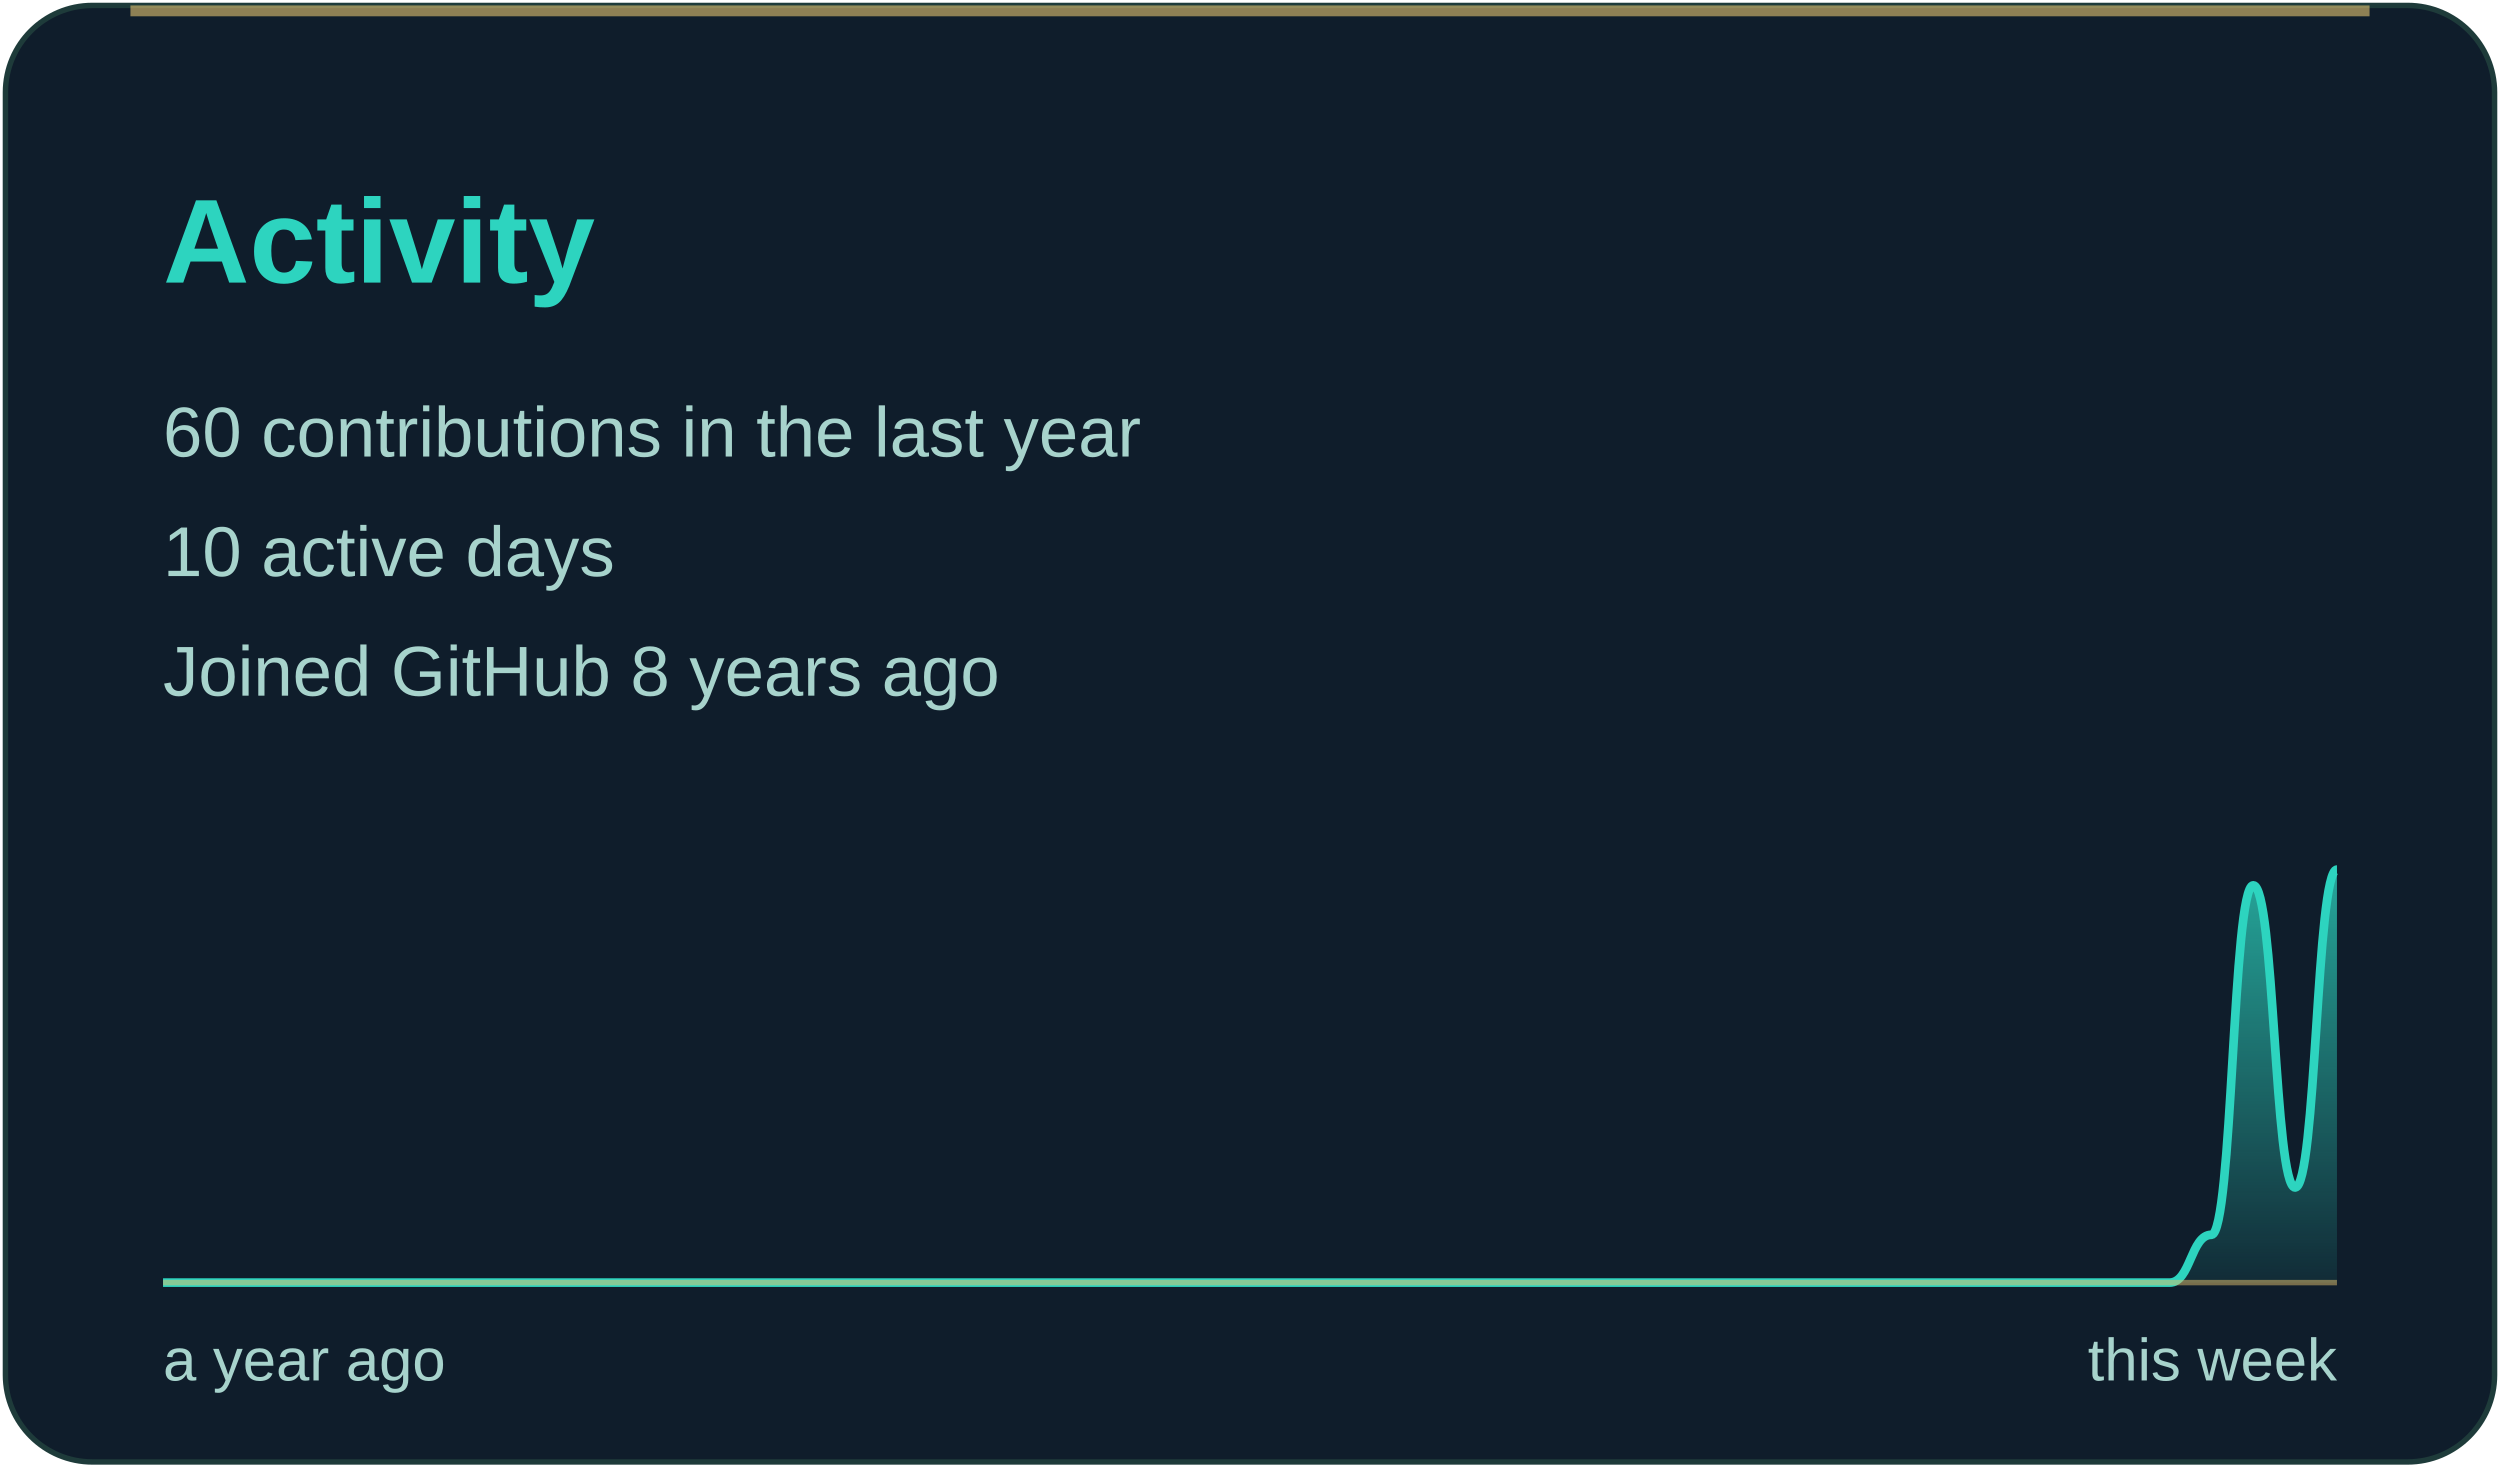
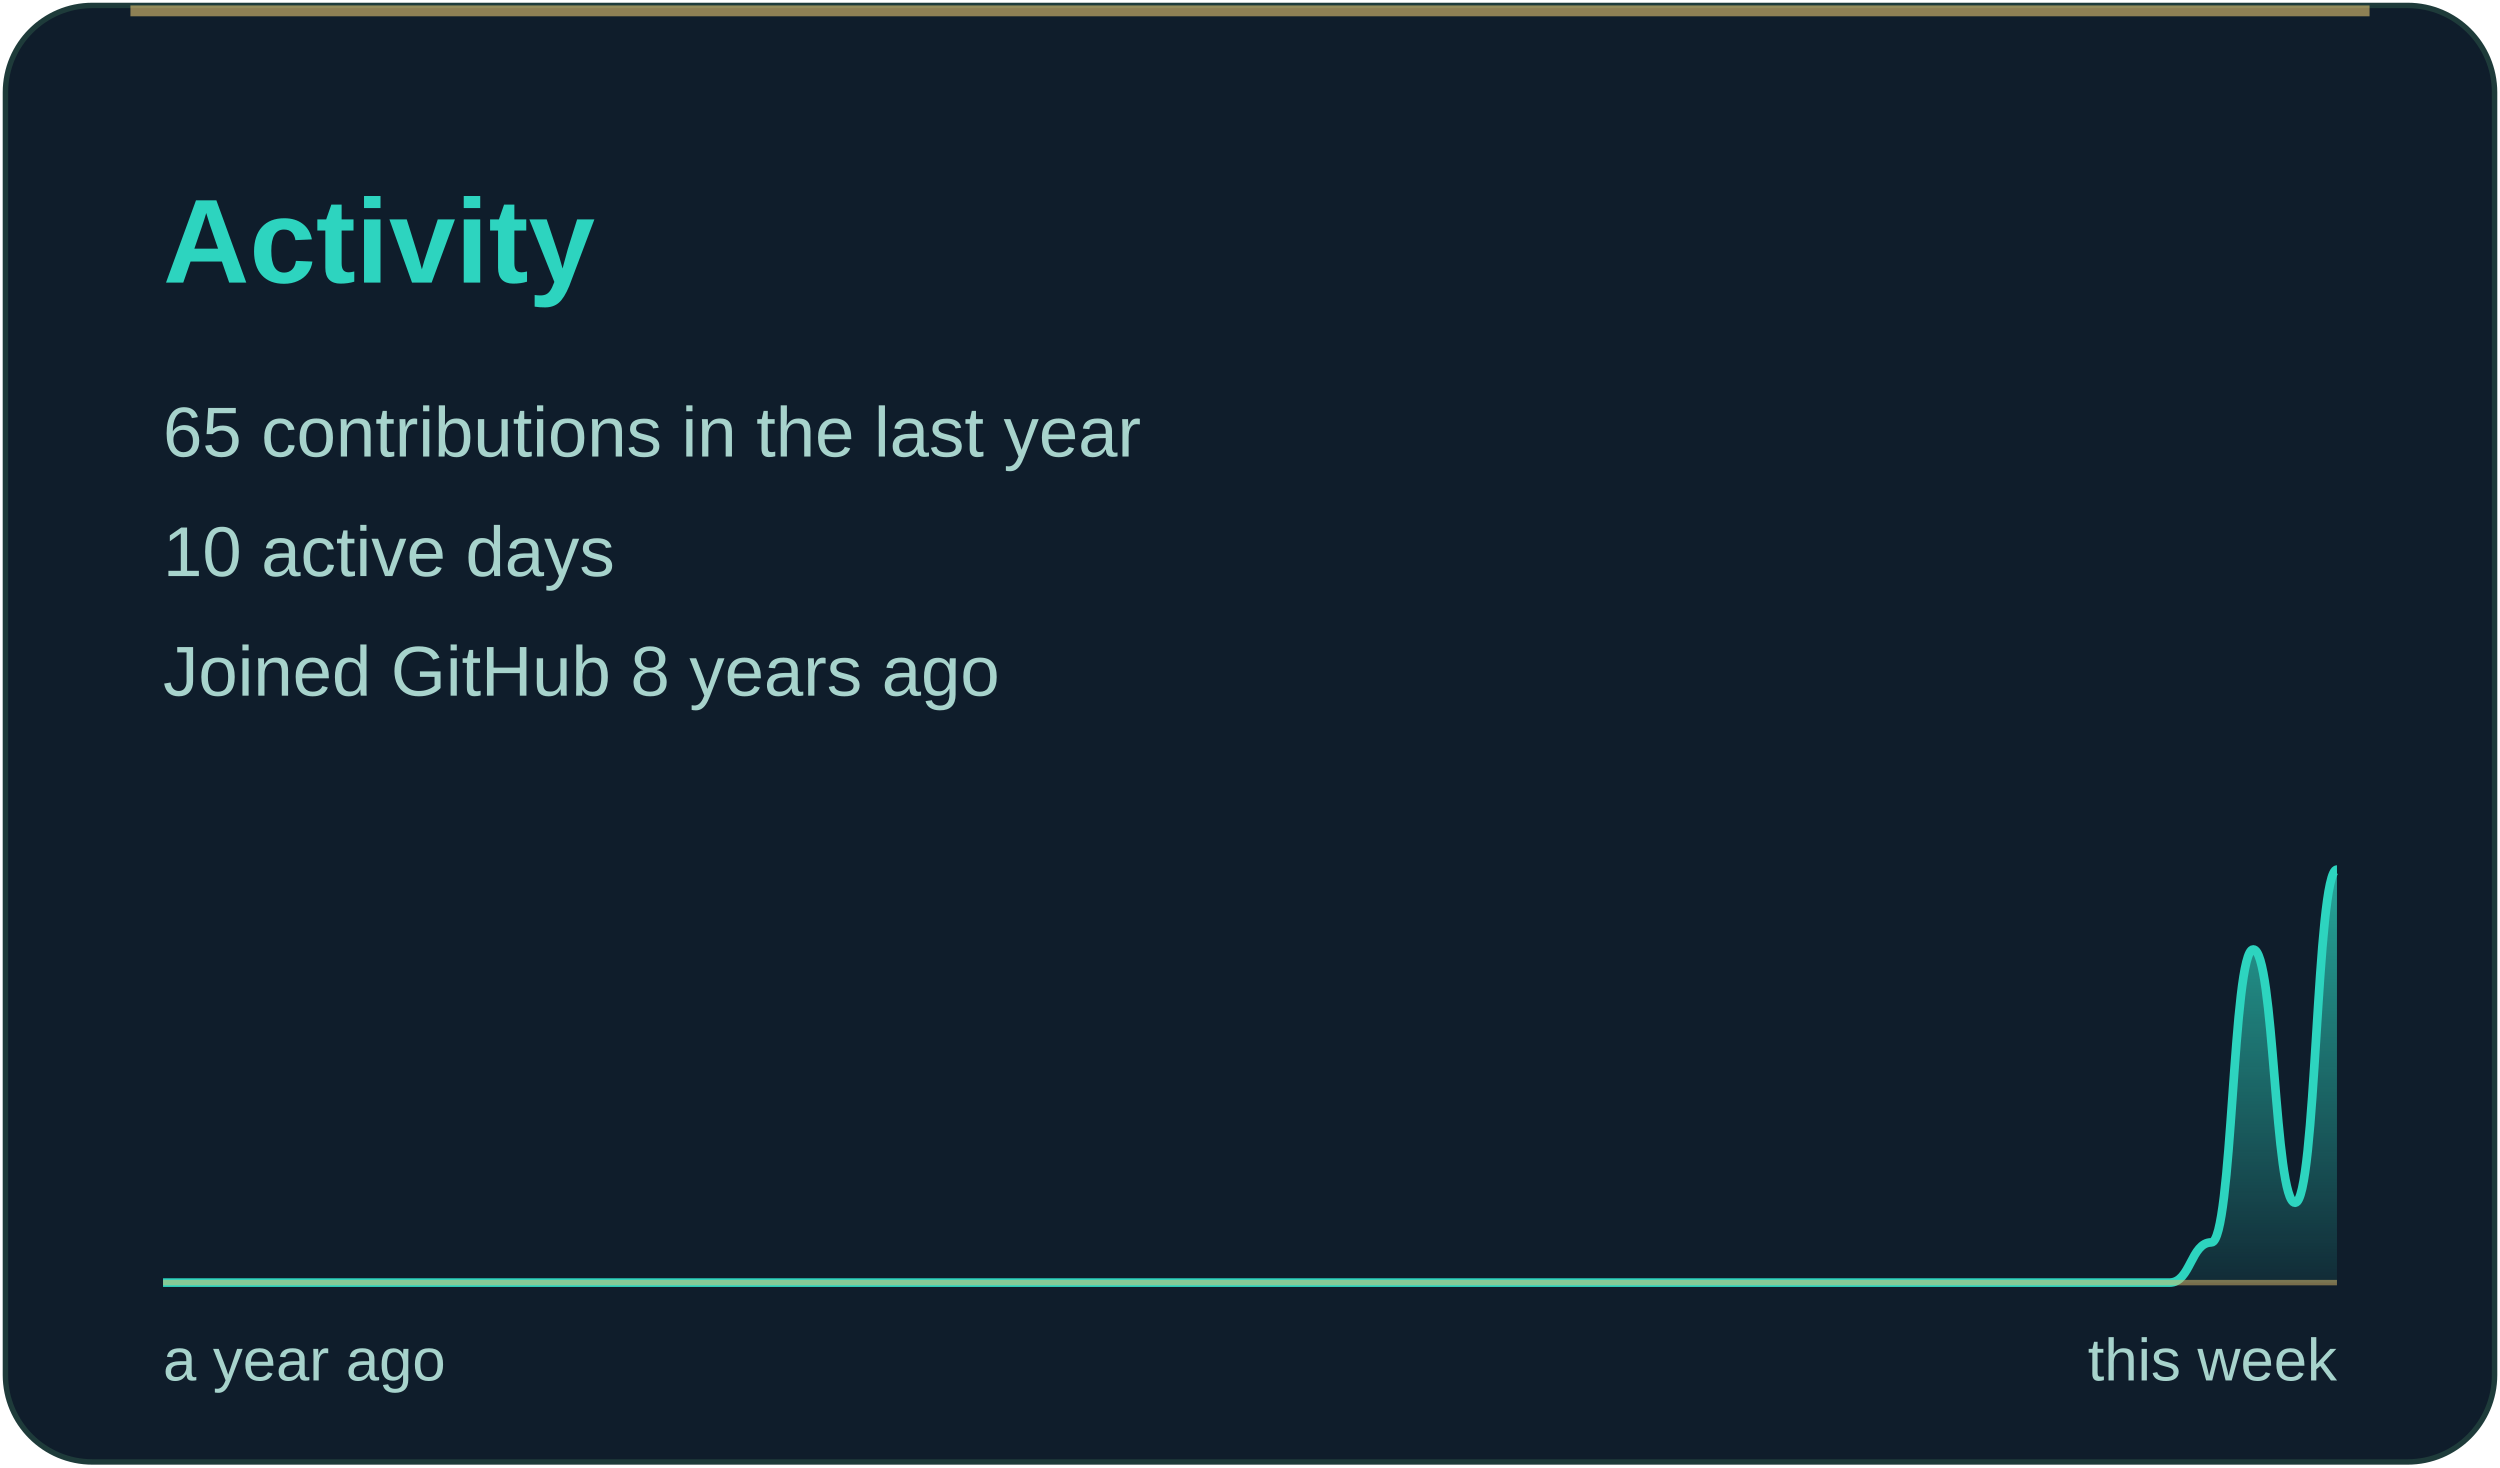
<svg xmlns="http://www.w3.org/2000/svg" viewBox="0 0 460 270" width="460" height="270" role="img" aria-label="Contributions in the last year">
  <rect x="1" y="1" width="458" height="268" rx="16" fill="#0f1d2b" stroke="#1e3b3a" />
  <rect x="24" y="1" width="412" height="2" fill="#e3c16f" opacity="0.6" />
  <text x="30" y="52" font-family="'Segoe UI', 'Helvetica Neue', Arial, sans-serif" font-size="22" font-weight="700" fill="#2dd4bf">Activity</text>
-   <text x="30" y="84" font-family="'Segoe UI', 'Helvetica Neue', Arial, sans-serif" font-size="13" fill="#a7d3cc">60 contributions in the last year</text>
+   <text x="30" y="84" font-family="'Segoe UI', 'Helvetica Neue', Arial, sans-serif" font-size="13" fill="#a7d3cc">65 contributions in the last year</text>
  <text x="30" y="106" font-family="'Segoe UI', 'Helvetica Neue', Arial, sans-serif" font-size="13" fill="#a7d3cc">10 active days</text>
  <text x="30" y="128" font-family="'Segoe UI', 'Helvetica Neue', Arial, sans-serif" font-size="13" fill="#a7d3cc">Joined GitHub 8 years ago</text>
  <defs>
    <linearGradient id="area" x1="0" y1="0" x2="0" y2="1">
      <stop offset="0" stop-color="#2dd4bf" stop-opacity="0.75" />
      <stop offset="1" stop-color="#2dd4bf" stop-opacity="0.08" />
    </linearGradient>
  </defs>
-   <path d="M 30.0 236.0 C 33.8 236.0, 33.8 236.0, 37.7 236.0 C 41.5 236.0, 41.5 236.0, 45.4 236.0 C 49.2 236.0, 49.2 236.0, 53.1 236.0 C 56.9 236.0, 56.9 236.0, 60.8 236.0 C 64.6 236.0, 64.6 236.0, 68.5 236.0 C 72.3 236.0, 72.3 236.0, 76.2 236.0 C 80.0 236.0, 80.0 236.0, 83.8 236.0 C 87.7 236.0, 87.7 236.0, 91.5 236.0 C 95.4 236.0, 95.4 236.0, 99.2 236.0 C 103.1 236.0, 103.1 236.0, 106.9 236.0 C 110.8 236.0, 110.8 236.0, 114.6 236.0 C 118.5 236.0, 118.5 236.0, 122.3 236.0 C 126.2 236.0, 126.2 236.0, 130.0 236.0 C 133.8 236.0, 133.8 236.0, 137.7 236.0 C 141.5 236.0, 141.5 236.0, 145.4 236.0 C 149.2 236.0, 149.2 236.0, 153.1 236.0 C 156.9 236.0, 156.9 236.0, 160.8 236.0 C 164.6 236.0, 164.6 236.0, 168.5 236.0 C 172.3 236.0, 172.3 236.0, 176.2 236.0 C 180.0 236.0, 180.0 236.0, 183.8 236.0 C 187.7 236.0, 187.7 236.0, 191.5 236.0 C 195.4 236.0, 195.4 236.0, 199.2 236.0 C 203.1 236.0, 203.1 236.0, 206.9 236.0 C 210.8 236.0, 210.8 236.0, 214.6 236.0 C 218.5 236.0, 218.5 236.0, 222.3 236.0 C 226.2 236.0, 226.2 236.0, 230.0 236.0 C 233.8 236.0, 233.8 236.0, 237.7 236.0 C 241.5 236.0, 241.5 236.0, 245.4 236.0 C 249.2 236.0, 249.2 236.0, 253.1 236.0 C 256.9 236.0, 256.9 236.0, 260.8 236.0 C 264.6 236.0, 264.6 236.0, 268.5 236.0 C 272.3 236.0, 272.3 236.0, 276.2 236.0 C 280.0 236.0, 280.0 236.0, 283.8 236.0 C 287.7 236.0, 287.7 236.0, 291.5 236.0 C 295.4 236.0, 295.4 236.0, 299.2 236.0 C 303.1 236.0, 303.1 236.0, 306.9 236.0 C 310.8 236.0, 310.8 236.0, 314.6 236.0 C 318.5 236.0, 318.5 236.0, 322.3 236.0 C 326.2 236.0, 326.2 236.0, 330.0 236.0 C 333.8 236.0, 333.8 236.0, 337.7 236.0 C 341.5 236.0, 341.5 236.0, 345.4 236.0 C 349.2 236.0, 349.2 236.0, 353.1 236.0 C 356.9 236.0, 356.9 236.0, 360.8 236.0 C 364.6 236.0, 364.6 236.0, 368.5 236.0 C 372.3 236.0, 372.3 236.0, 376.2 236.0 C 380.0 236.0, 380.0 236.0, 383.8 236.0 C 387.7 236.0, 387.7 236.0, 391.5 236.0 C 395.4 236.0, 395.4 236.0, 399.2 236.0 C 403.1 236.0, 403.1 227.2, 406.9 227.2 C 410.8 227.2, 410.8 162.9, 414.6 162.9 C 418.5 162.9, 418.5 218.5, 422.3 218.5 C 426.2 218.5, 426.2 160.0, 430.0 160.0 L 430 236 L 30 236 Z" fill="url(#area)" />
-   <path d="M 30.0 236.0 C 33.8 236.0, 33.8 236.0, 37.7 236.0 C 41.5 236.0, 41.5 236.0, 45.4 236.0 C 49.2 236.0, 49.2 236.0, 53.1 236.0 C 56.9 236.0, 56.9 236.0, 60.8 236.0 C 64.6 236.0, 64.6 236.0, 68.5 236.0 C 72.3 236.0, 72.3 236.0, 76.2 236.0 C 80.0 236.0, 80.0 236.0, 83.8 236.0 C 87.7 236.0, 87.7 236.0, 91.5 236.0 C 95.4 236.0, 95.4 236.0, 99.2 236.0 C 103.1 236.0, 103.1 236.0, 106.9 236.0 C 110.8 236.0, 110.8 236.0, 114.6 236.0 C 118.5 236.0, 118.5 236.0, 122.3 236.0 C 126.2 236.0, 126.2 236.0, 130.0 236.0 C 133.8 236.0, 133.8 236.0, 137.7 236.0 C 141.5 236.0, 141.5 236.0, 145.4 236.0 C 149.2 236.0, 149.2 236.0, 153.1 236.0 C 156.9 236.0, 156.9 236.0, 160.8 236.0 C 164.6 236.0, 164.6 236.0, 168.5 236.0 C 172.3 236.0, 172.3 236.0, 176.2 236.0 C 180.0 236.0, 180.0 236.0, 183.8 236.0 C 187.7 236.0, 187.7 236.0, 191.5 236.0 C 195.4 236.0, 195.4 236.0, 199.2 236.0 C 203.1 236.0, 203.1 236.0, 206.9 236.0 C 210.8 236.0, 210.8 236.0, 214.6 236.0 C 218.5 236.0, 218.5 236.0, 222.3 236.0 C 226.2 236.0, 226.2 236.0, 230.0 236.0 C 233.8 236.0, 233.8 236.0, 237.7 236.0 C 241.5 236.0, 241.5 236.0, 245.4 236.0 C 249.2 236.0, 249.2 236.0, 253.1 236.0 C 256.9 236.0, 256.9 236.0, 260.8 236.0 C 264.6 236.0, 264.6 236.0, 268.5 236.0 C 272.3 236.0, 272.3 236.0, 276.2 236.0 C 280.0 236.0, 280.0 236.0, 283.8 236.0 C 287.7 236.0, 287.7 236.0, 291.5 236.0 C 295.4 236.0, 295.4 236.0, 299.2 236.0 C 303.1 236.0, 303.1 236.0, 306.9 236.0 C 310.8 236.0, 310.8 236.0, 314.6 236.0 C 318.5 236.0, 318.5 236.0, 322.3 236.0 C 326.2 236.0, 326.2 236.0, 330.0 236.0 C 333.8 236.0, 333.8 236.0, 337.7 236.0 C 341.5 236.0, 341.5 236.0, 345.4 236.0 C 349.2 236.0, 349.2 236.0, 353.1 236.0 C 356.9 236.0, 356.9 236.0, 360.8 236.0 C 364.6 236.0, 364.6 236.0, 368.5 236.0 C 372.3 236.0, 372.3 236.0, 376.2 236.0 C 380.0 236.0, 380.0 236.0, 383.8 236.0 C 387.7 236.0, 387.7 236.0, 391.5 236.0 C 395.4 236.0, 395.4 236.0, 399.2 236.0 C 403.1 236.0, 403.1 227.2, 406.9 227.2 C 410.8 227.2, 410.8 162.9, 414.6 162.9 C 418.5 162.9, 418.5 218.5, 422.3 218.5 C 426.2 218.5, 426.2 160.0, 430.0 160.0" fill="none" stroke="#2dd4bf" stroke-width="1.6" />
+   <path d="M 30.0 236.0 C 33.8 236.0, 33.8 236.0, 37.7 236.0 C 41.5 236.0, 41.5 236.0, 45.4 236.0 C 49.2 236.0, 49.2 236.0, 53.1 236.0 C 56.9 236.0, 56.9 236.0, 60.8 236.0 C 64.6 236.0, 64.6 236.0, 68.5 236.0 C 72.3 236.0, 72.3 236.0, 76.2 236.0 C 80.0 236.0, 80.0 236.0, 83.8 236.0 C 87.7 236.0, 87.7 236.0, 91.5 236.0 C 95.4 236.0, 95.4 236.0, 99.2 236.0 C 103.1 236.0, 103.1 236.0, 106.9 236.0 C 110.8 236.0, 110.8 236.0, 114.6 236.0 C 118.5 236.0, 118.5 236.0, 122.3 236.0 C 126.2 236.0, 126.2 236.0, 130.0 236.0 C 133.8 236.0, 133.8 236.0, 137.7 236.0 C 141.5 236.0, 141.5 236.0, 145.4 236.0 C 149.2 236.0, 149.2 236.0, 153.1 236.0 C 156.9 236.0, 156.9 236.0, 160.8 236.0 C 164.6 236.0, 164.6 236.0, 168.5 236.0 C 172.3 236.0, 172.3 236.0, 176.2 236.0 C 180.0 236.0, 180.0 236.0, 183.8 236.0 C 187.7 236.0, 187.7 236.0, 191.5 236.0 C 195.4 236.0, 195.4 236.0, 199.2 236.0 C 203.1 236.0, 203.1 236.0, 206.9 236.0 C 210.8 236.0, 210.8 236.0, 214.6 236.0 C 218.5 236.0, 218.5 236.0, 222.3 236.0 C 226.2 236.0, 226.2 236.0, 230.0 236.0 C 233.8 236.0, 233.8 236.0, 237.7 236.0 C 241.5 236.0, 241.5 236.0, 245.4 236.0 C 249.2 236.0, 249.2 236.0, 253.1 236.0 C 256.9 236.0, 256.9 236.0, 260.8 236.0 C 264.6 236.0, 264.6 236.0, 268.5 236.0 C 272.3 236.0, 272.3 236.0, 276.2 236.0 C 280.0 236.0, 280.0 236.0, 283.8 236.0 C 287.7 236.0, 287.7 236.0, 291.5 236.0 C 295.4 236.0, 295.4 236.0, 299.2 236.0 C 303.1 236.0, 303.1 236.0, 306.9 236.0 C 310.8 236.0, 310.8 236.0, 314.6 236.0 C 318.5 236.0, 318.5 236.0, 322.3 236.0 C 326.2 236.0, 326.2 236.0, 330.0 236.0 C 333.8 236.0, 333.8 236.0, 337.7 236.0 C 341.5 236.0, 341.5 236.0, 345.4 236.0 C 349.2 236.0, 349.2 236.0, 353.1 236.0 C 356.9 236.0, 356.9 236.0, 360.8 236.0 C 364.6 236.0, 364.6 236.0, 368.5 236.0 C 372.3 236.0, 372.3 236.0, 376.2 236.0 C 380.0 236.0, 380.0 236.0, 383.8 236.0 C 387.7 236.0, 387.7 236.0, 391.5 236.0 C 395.4 236.0, 395.4 236.0, 399.2 236.0 C 403.1 236.0, 403.1 228.6, 406.9 228.6 C 410.8 228.6, 410.8 174.7, 414.6 174.7 C 418.5 174.7, 418.5 221.3, 422.3 221.3 C 426.2 221.3, 426.2 160.0, 430.0 160.0 L 430 236 L 30 236 Z" fill="url(#area)" />
+   <path d="M 30.0 236.0 C 33.8 236.0, 33.8 236.0, 37.7 236.0 C 41.5 236.0, 41.5 236.0, 45.4 236.0 C 49.2 236.0, 49.2 236.0, 53.1 236.0 C 56.9 236.0, 56.9 236.0, 60.8 236.0 C 64.6 236.0, 64.6 236.0, 68.5 236.0 C 72.3 236.0, 72.3 236.0, 76.2 236.0 C 80.0 236.0, 80.0 236.0, 83.8 236.0 C 87.7 236.0, 87.7 236.0, 91.5 236.0 C 95.4 236.0, 95.4 236.0, 99.2 236.0 C 103.1 236.0, 103.1 236.0, 106.9 236.0 C 110.8 236.0, 110.8 236.0, 114.6 236.0 C 118.5 236.0, 118.5 236.0, 122.3 236.0 C 126.2 236.0, 126.2 236.0, 130.0 236.0 C 133.8 236.0, 133.8 236.0, 137.7 236.0 C 141.5 236.0, 141.5 236.0, 145.4 236.0 C 149.2 236.0, 149.2 236.0, 153.1 236.0 C 156.9 236.0, 156.9 236.0, 160.8 236.0 C 164.6 236.0, 164.6 236.0, 168.5 236.0 C 172.3 236.0, 172.3 236.0, 176.2 236.0 C 180.0 236.0, 180.0 236.0, 183.8 236.0 C 187.7 236.0, 187.7 236.0, 191.5 236.0 C 195.4 236.0, 195.4 236.0, 199.2 236.0 C 203.1 236.0, 203.1 236.0, 206.9 236.0 C 210.8 236.0, 210.8 236.0, 214.6 236.0 C 218.5 236.0, 218.5 236.0, 222.3 236.0 C 226.2 236.0, 226.2 236.0, 230.0 236.0 C 233.8 236.0, 233.8 236.0, 237.7 236.0 C 241.5 236.0, 241.5 236.0, 245.4 236.0 C 249.2 236.0, 249.2 236.0, 253.1 236.0 C 256.9 236.0, 256.9 236.0, 260.8 236.0 C 264.6 236.0, 264.6 236.0, 268.5 236.0 C 272.3 236.0, 272.3 236.0, 276.2 236.0 C 280.0 236.0, 280.0 236.0, 283.8 236.0 C 287.7 236.0, 287.7 236.0, 291.5 236.0 C 295.4 236.0, 295.4 236.0, 299.2 236.0 C 303.1 236.0, 303.1 236.0, 306.9 236.0 C 310.8 236.0, 310.8 236.0, 314.6 236.0 C 318.5 236.0, 318.5 236.0, 322.3 236.0 C 326.2 236.0, 326.2 236.0, 330.0 236.0 C 333.8 236.0, 333.8 236.0, 337.7 236.0 C 341.5 236.0, 341.5 236.0, 345.4 236.0 C 349.2 236.0, 349.2 236.0, 353.1 236.0 C 356.9 236.0, 356.9 236.0, 360.8 236.0 C 364.6 236.0, 364.6 236.0, 368.5 236.0 C 372.3 236.0, 372.3 236.0, 376.2 236.0 C 380.0 236.0, 380.0 236.0, 383.8 236.0 C 387.7 236.0, 387.7 236.0, 391.5 236.0 C 395.4 236.0, 395.4 236.0, 399.2 236.0 C 403.1 236.0, 403.1 228.6, 406.9 228.6 C 410.8 228.6, 410.8 174.7, 414.6 174.7 C 418.5 174.7, 418.5 221.3, 422.3 221.3 C 426.2 221.3, 426.2 160.0, 430.0 160.0" fill="none" stroke="#2dd4bf" stroke-width="1.6" />
  <line x1="30" y1="236" x2="430" y2="236" stroke="#e3c16f" stroke-opacity="0.5" />
  <text x="30" y="254" font-family="'Segoe UI', 'Helvetica Neue', Arial, sans-serif" font-size="11" fill="#a7d3cc">a year ago</text>
  <text x="430" y="254" text-anchor="end" font-family="'Segoe UI', 'Helvetica Neue', Arial, sans-serif" font-size="11" fill="#a7d3cc">this week</text>
</svg>
